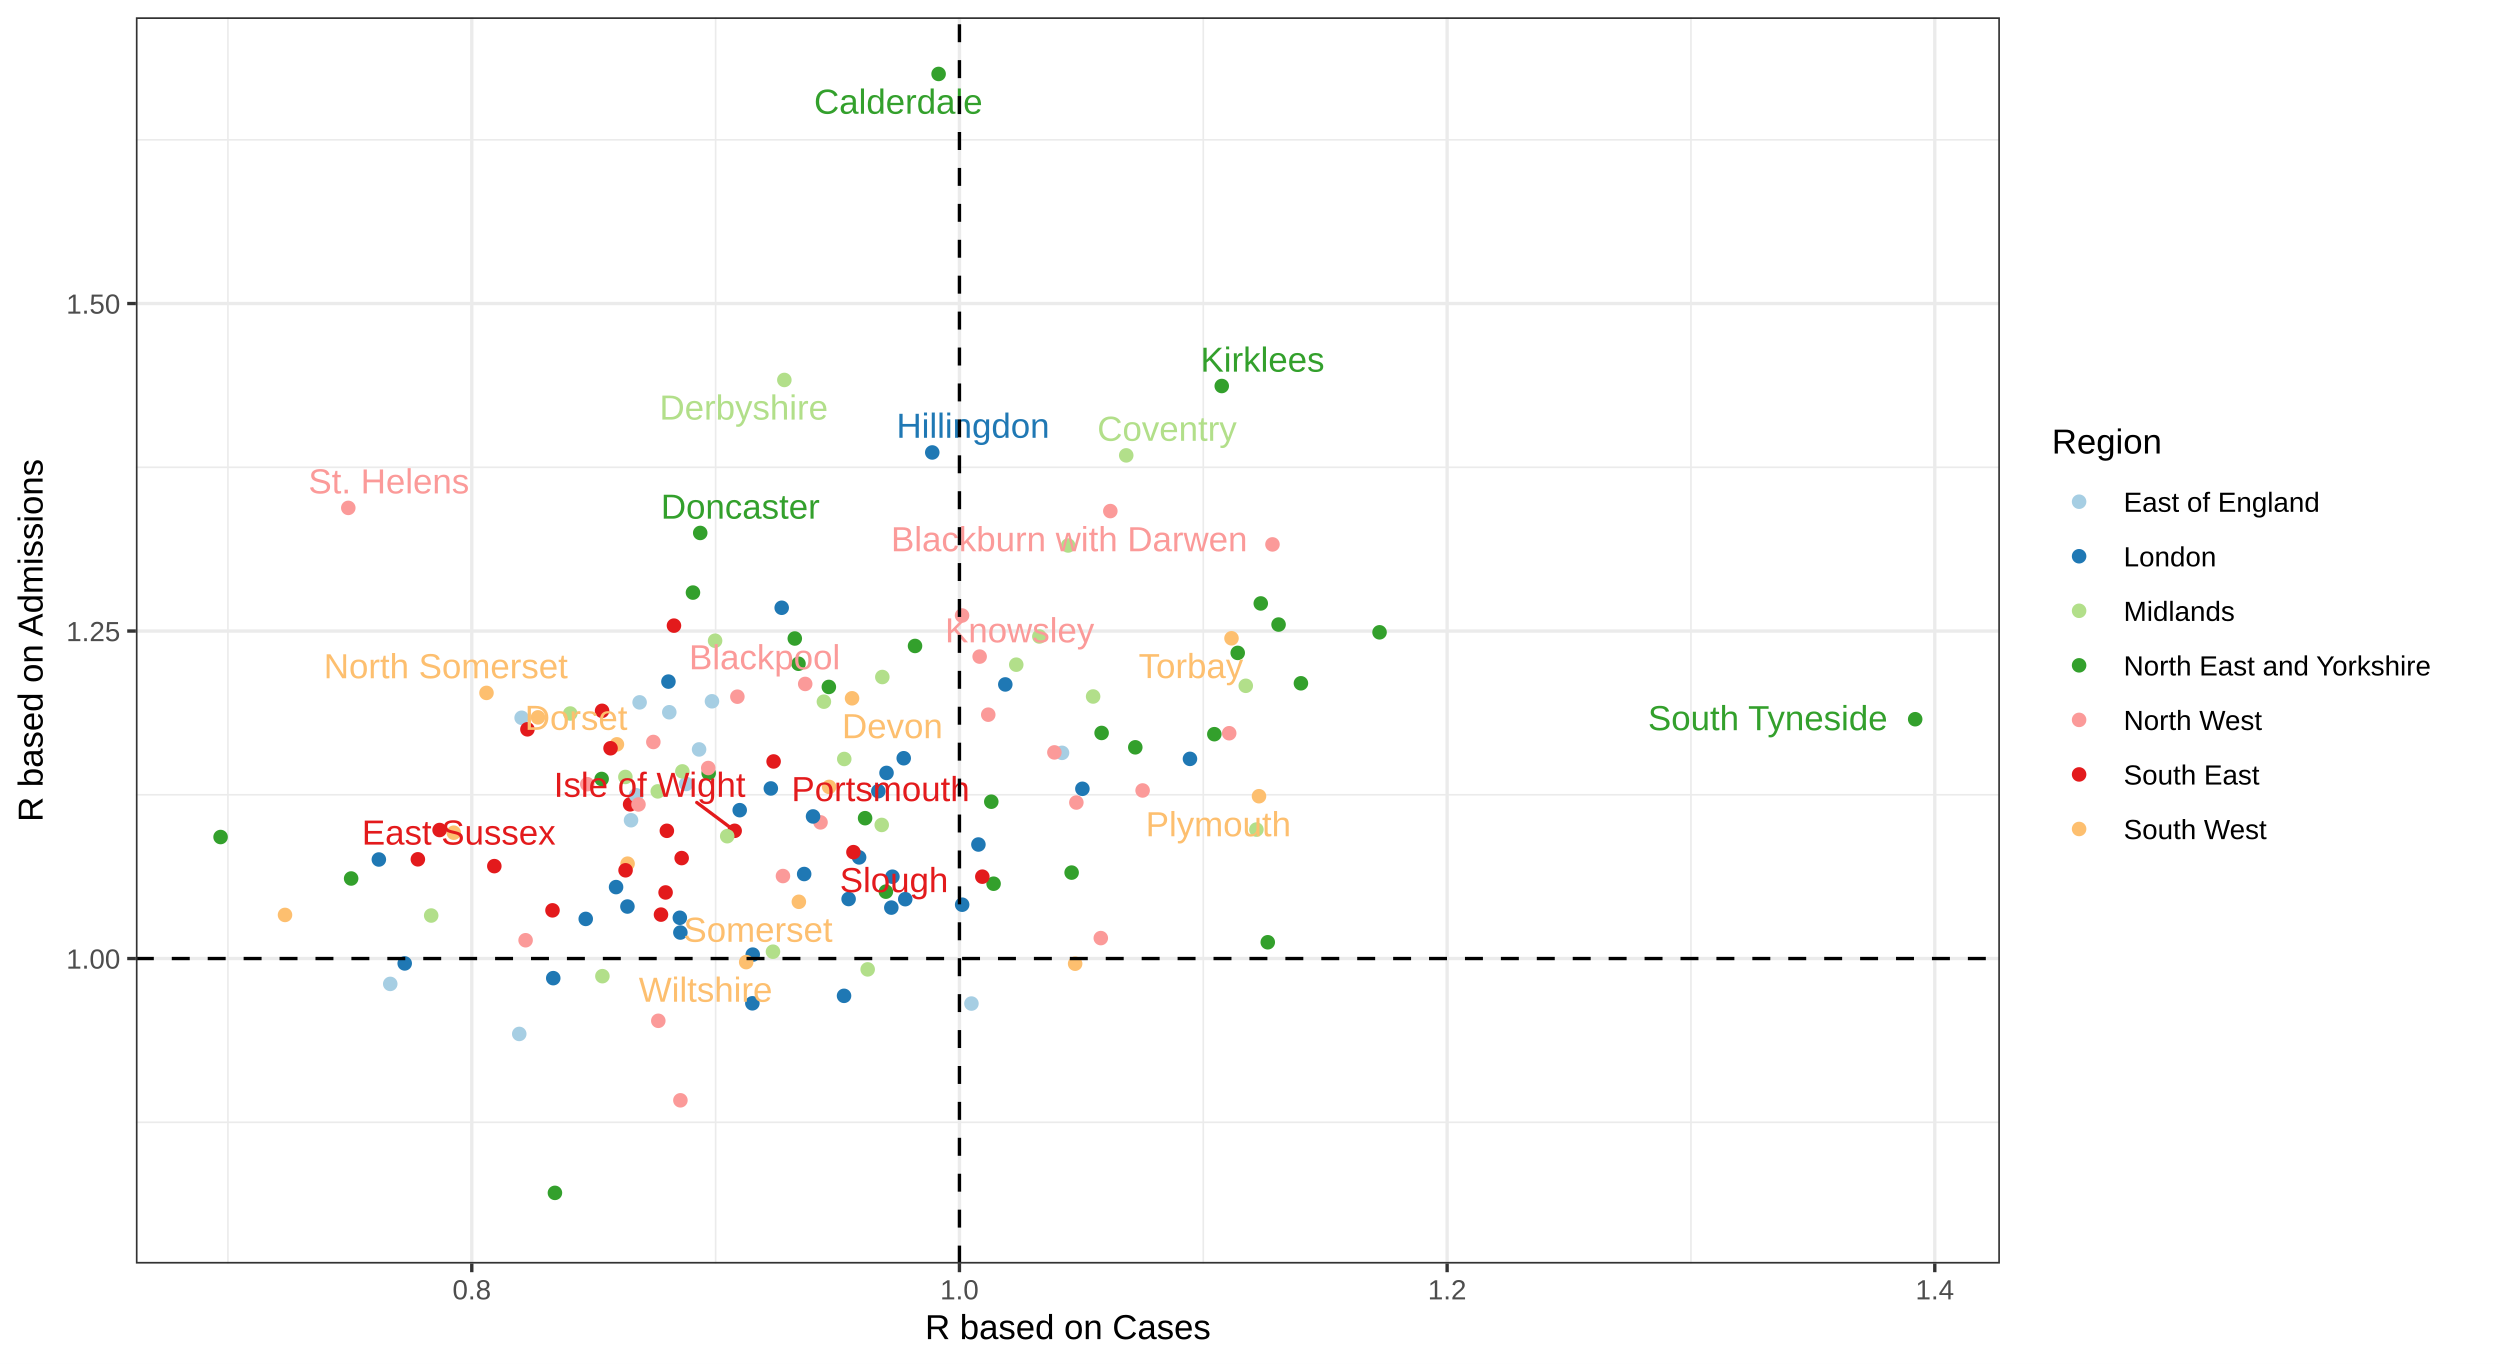
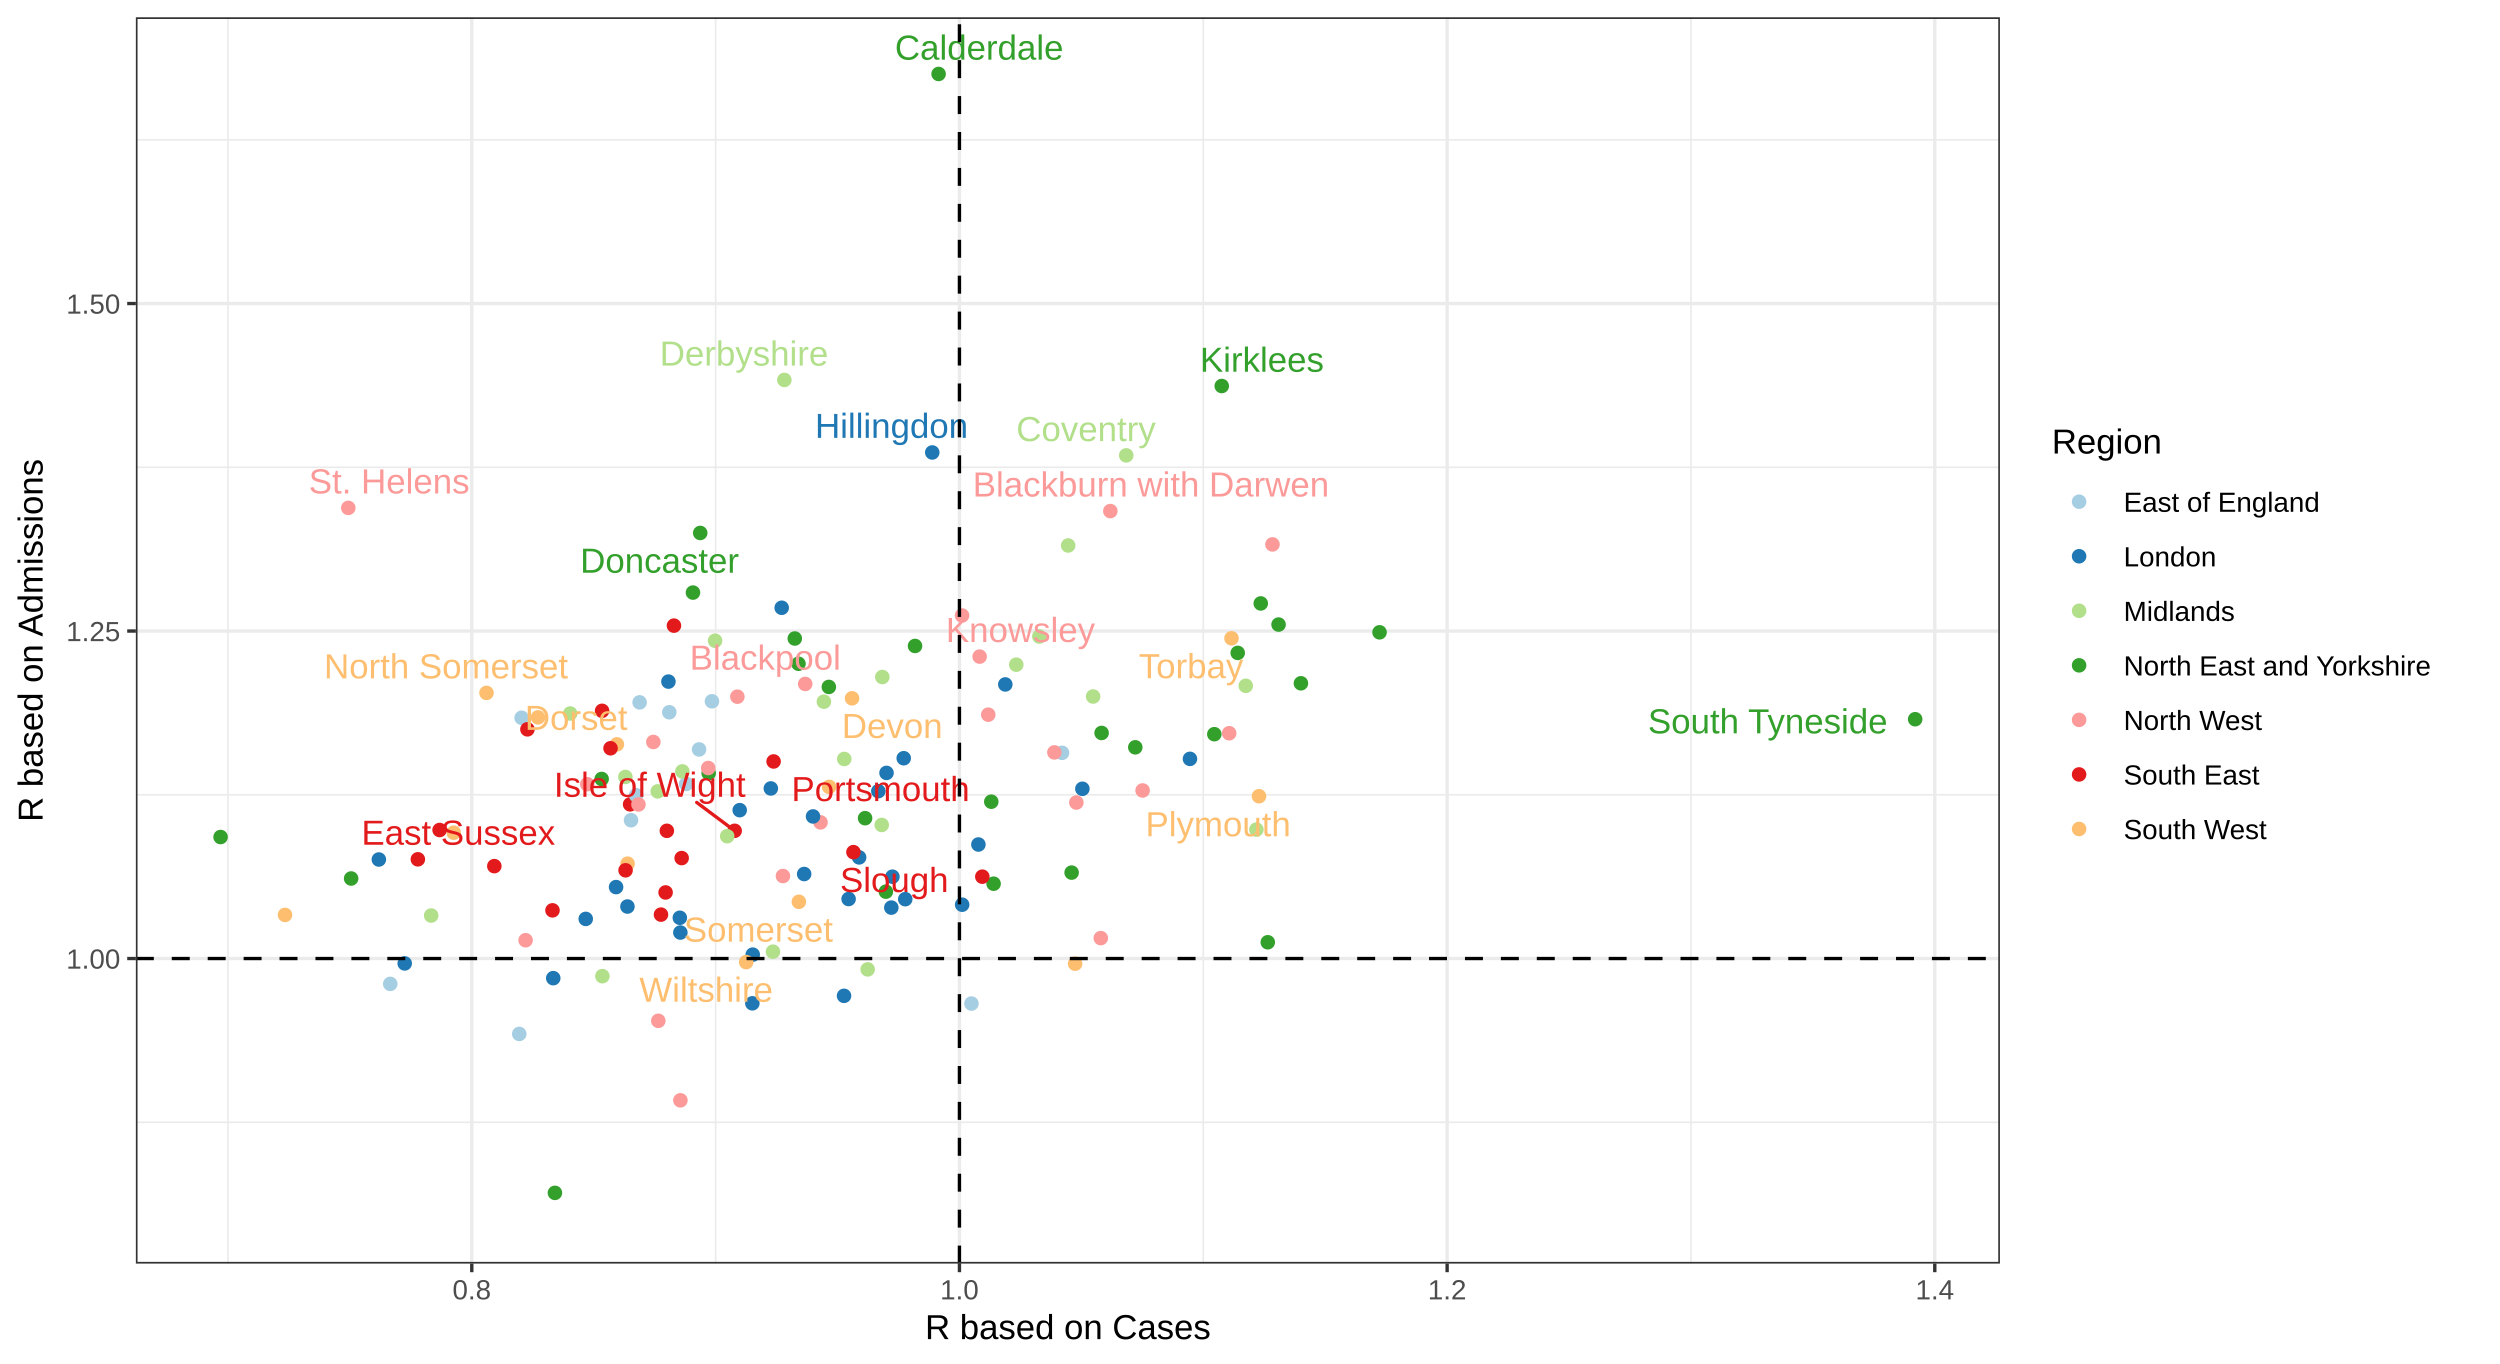
<svg xmlns="http://www.w3.org/2000/svg" class="svglite" width="792.00pt" height="432.00pt" viewBox="0 0 792.00 432.00">
  <defs>
    <style type="text/css">
    .svglite line, .svglite polyline, .svglite polygon, .svglite path, .svglite rect, .svglite circle {
      fill: none;
      stroke: #000000;
      stroke-linecap: round;
      stroke-linejoin: round;
      stroke-miterlimit: 10.00;
    }
    .svglite text {
      white-space: pre;
    }
  </style>
  </defs>
  <rect width="100%" height="100%" style="stroke: none; fill: #FFFFFF;" />
  <defs>
    <clipPath id="cpMC4wMHw3OTIuMDB8MC4wMHw0MzIuMDA=">
      <rect x="0.00" y="0.00" width="792.00" height="432.00" />
    </clipPath>
  </defs>
  <g clip-path="url(#cpMC4wMHw3OTIuMDB8MC4wMHw0MzIuMDA=)">
    <rect x="0.00" y="0.00" width="792.00" height="432.00" style="stroke-width: 1.07; stroke: #FFFFFF; fill: #FFFFFF;" />
  </g>
  <defs>
    <clipPath id="cpNDMuMDR8NjMzLjU4fDUuNDh8NDAwLjI5">
      <rect x="43.04" y="5.48" width="590.54" height="394.82" />
    </clipPath>
  </defs>
  <g clip-path="url(#cpNDMuMDR8NjMzLjU4fDUuNDh8NDAwLjI5)">
    <rect x="43.04" y="5.48" width="590.54" height="394.82" style="stroke-width: 1.07; stroke: none; fill: #FFFFFF;" />
    <polyline points="43.04,355.54 633.58,355.54 " style="stroke-width: 0.53; stroke: #EBEBEB; stroke-linecap: butt;" />
    <polyline points="43.04,251.79 633.58,251.79 " style="stroke-width: 0.53; stroke: #EBEBEB; stroke-linecap: butt;" />
    <polyline points="43.04,148.04 633.58,148.04 " style="stroke-width: 0.53; stroke: #EBEBEB; stroke-linecap: butt;" />
    <polyline points="43.04,44.29 633.58,44.29 " style="stroke-width: 0.53; stroke: #EBEBEB; stroke-linecap: butt;" />
    <polyline points="72.21,400.29 72.21,5.48 " style="stroke-width: 0.53; stroke: #EBEBEB; stroke-linecap: butt;" />
    <polyline points="226.71,400.29 226.71,5.48 " style="stroke-width: 0.53; stroke: #EBEBEB; stroke-linecap: butt;" />
    <polyline points="381.20,400.29 381.20,5.48 " style="stroke-width: 0.53; stroke: #EBEBEB; stroke-linecap: butt;" />
    <polyline points="535.69,400.29 535.69,5.48 " style="stroke-width: 0.53; stroke: #EBEBEB; stroke-linecap: butt;" />
    <polyline points="43.04,303.66 633.58,303.66 " style="stroke-width: 1.07; stroke: #EBEBEB; stroke-linecap: butt;" />
    <polyline points="43.04,199.91 633.58,199.91 " style="stroke-width: 1.07; stroke: #EBEBEB; stroke-linecap: butt;" />
    <polyline points="43.04,96.16 633.58,96.16 " style="stroke-width: 1.07; stroke: #EBEBEB; stroke-linecap: butt;" />
    <polyline points="149.46,400.29 149.46,5.48 " style="stroke-width: 1.07; stroke: #EBEBEB; stroke-linecap: butt;" />
    <polyline points="303.95,400.29 303.95,5.48 " style="stroke-width: 1.07; stroke: #EBEBEB; stroke-linecap: butt;" />
    <polyline points="458.45,400.29 458.45,5.48 " style="stroke-width: 1.07; stroke: #EBEBEB; stroke-linecap: butt;" />
    <polyline points="612.94,400.29 612.94,5.48 " style="stroke-width: 1.07; stroke: #EBEBEB; stroke-linecap: butt;" />
    <circle cx="278.26" cy="250.64" r="1.95" style="stroke-width: 0.71; stroke: #1F78B4; fill: #1F78B4;" />
    <circle cx="238.47" cy="302.43" r="1.95" style="stroke-width: 0.71; stroke: #1F78B4; fill: #1F78B4;" />
    <circle cx="314.04" cy="253.98" r="1.95" style="stroke-width: 0.71; stroke: #33A02C; fill: #33A02C;" />
    <circle cx="340.60" cy="305.30" r="1.95" style="stroke-width: 0.71; stroke: #FDBF6F; fill: #FDBF6F;" />
    <circle cx="165.25" cy="227.39" r="1.95" style="stroke-width: 0.71; stroke: #A6CEE3; fill: #A6CEE3;" />
    <circle cx="195.17" cy="281.03" r="1.95" style="stroke-width: 0.71; stroke: #1F78B4; fill: #1F78B4;" />
    <circle cx="398.03" cy="262.81" r="1.95" style="stroke-width: 0.71; stroke: #B2DF8A; fill: #B2DF8A;" />
    <circle cx="351.75" cy="161.91" r="1.95" style="stroke-width: 0.71; stroke: #FB9A99; fill: #FB9A99;" />
    <circle cx="255.09" cy="216.67" r="1.95" style="stroke-width: 0.71; stroke: #FB9A99; fill: #FB9A99;" />
    <circle cx="304.78" cy="194.99" r="1.95" style="stroke-width: 0.71; stroke: #FB9A99; fill: #FB9A99;" />
    <circle cx="198.82" cy="273.61" r="1.95" style="stroke-width: 0.71; stroke: #FDBF6F; fill: #FDBF6F;" />
    <circle cx="175.03" cy="288.40" r="1.95" style="stroke-width: 0.71; stroke: #E31A1C; fill: #E31A1C;" />
    <circle cx="224.51" cy="244.94" r="1.95" style="stroke-width: 0.71; stroke: #33A02C; fill: #33A02C;" />
    <circle cx="282.37" cy="287.53" r="1.95" style="stroke-width: 0.71; stroke: #1F78B4; fill: #1F78B4;" />
    <circle cx="199.62" cy="254.81" r="1.95" style="stroke-width: 0.71; stroke: #E31A1C; fill: #E31A1C;" />
    <circle cx="170.44" cy="227.26" r="1.95" style="stroke-width: 0.71; stroke: #FDBF6F; fill: #FDBF6F;" />
    <circle cx="304.81" cy="286.61" r="1.95" style="stroke-width: 0.71; stroke: #1F78B4; fill: #1F78B4;" />
    <circle cx="209.40" cy="289.75" r="1.95" style="stroke-width: 0.71; stroke: #E31A1C; fill: #E31A1C;" />
    <circle cx="361.98" cy="250.42" r="1.95" style="stroke-width: 0.71; stroke: #FB9A99; fill: #FB9A99;" />
    <circle cx="297.35" cy="23.43" r="1.95" style="stroke-width: 0.71; stroke: #33A02C; fill: #33A02C;" />
    <circle cx="199.91" cy="259.85" r="1.95" style="stroke-width: 0.71; stroke: #A6CEE3; fill: #A6CEE3;" />
    <circle cx="244.20" cy="249.78" r="1.95" style="stroke-width: 0.71; stroke: #1F78B4; fill: #1F78B4;" />
    <circle cx="202.63" cy="222.51" r="1.95" style="stroke-width: 0.71; stroke: #A6CEE3; fill: #A6CEE3;" />
    <circle cx="215.55" cy="348.58" r="1.95" style="stroke-width: 0.71; stroke: #FB9A99; fill: #FB9A99;" />
    <circle cx="259.94" cy="260.53" r="1.95" style="stroke-width: 0.71; stroke: #FB9A99; fill: #FB9A99;" />
    <circle cx="219.53" cy="187.73" r="1.95" style="stroke-width: 0.71; stroke: #33A02C; fill: #33A02C;" />
    <circle cx="356.79" cy="144.26" r="1.95" style="stroke-width: 0.71; stroke: #B2DF8A; fill: #B2DF8A;" />
    <circle cx="272.17" cy="271.62" r="1.95" style="stroke-width: 0.71; stroke: #1F78B4; fill: #1F78B4;" />
    <circle cx="175.80" cy="377.90" r="1.95" style="stroke-width: 0.71; stroke: #33A02C; fill: #33A02C;" />
    <circle cx="437.04" cy="200.32" r="1.95" style="stroke-width: 0.71; stroke: #33A02C; fill: #33A02C;" />
    <circle cx="346.30" cy="220.65" r="1.95" style="stroke-width: 0.71; stroke: #B2DF8A; fill: #B2DF8A;" />
    <circle cx="248.48" cy="120.37" r="1.95" style="stroke-width: 0.71; stroke: #B2DF8A; fill: #B2DF8A;" />
    <circle cx="269.93" cy="221.22" r="1.95" style="stroke-width: 0.71; stroke: #FDBF6F; fill: #FDBF6F;" />
    <circle cx="221.83" cy="168.84" r="1.95" style="stroke-width: 0.71; stroke: #33A02C; fill: #33A02C;" />
    <circle cx="195.44" cy="235.81" r="1.95" style="stroke-width: 0.71; stroke: #FDBF6F; fill: #FDBF6F;" />
    <circle cx="394.66" cy="217.26" r="1.95" style="stroke-width: 0.71; stroke: #B2DF8A; fill: #B2DF8A;" />
    <circle cx="257.57" cy="258.65" r="1.95" style="stroke-width: 0.71; stroke: #1F78B4; fill: #1F78B4;" />
    <circle cx="339.49" cy="276.44" r="1.95" style="stroke-width: 0.71; stroke: #33A02C; fill: #33A02C;" />
    <circle cx="132.38" cy="272.23" r="1.95" style="stroke-width: 0.71; stroke: #E31A1C; fill: #E31A1C;" />
    <circle cx="267.39" cy="315.48" r="1.95" style="stroke-width: 0.71; stroke: #1F78B4; fill: #1F78B4;" />
    <circle cx="201.53" cy="251.93" r="1.95" style="stroke-width: 0.71; stroke: #A6CEE3; fill: #A6CEE3;" />
    <circle cx="405.05" cy="197.86" r="1.95" style="stroke-width: 0.71; stroke: #33A02C; fill: #33A02C;" />
    <circle cx="90.29" cy="289.85" r="1.95" style="stroke-width: 0.71; stroke: #FDBF6F; fill: #FDBF6F;" />
    <circle cx="309.96" cy="267.54" r="1.95" style="stroke-width: 0.71; stroke: #1F78B4; fill: #1F78B4;" />
    <circle cx="233.60" cy="220.71" r="1.95" style="stroke-width: 0.71; stroke: #FB9A99; fill: #FB9A99;" />
    <circle cx="198.77" cy="287.19" r="1.95" style="stroke-width: 0.71; stroke: #1F78B4; fill: #1F78B4;" />
    <circle cx="190.74" cy="225.19" r="1.95" style="stroke-width: 0.71; stroke: #E31A1C; fill: #E31A1C;" />
    <circle cx="185.56" cy="291.11" r="1.95" style="stroke-width: 0.71; stroke: #1F78B4; fill: #1F78B4;" />
    <circle cx="286.30" cy="240.21" r="1.95" style="stroke-width: 0.71; stroke: #1F78B4; fill: #1F78B4;" />
    <circle cx="314.77" cy="279.96" r="1.95" style="stroke-width: 0.71; stroke: #33A02C; fill: #33A02C;" />
    <circle cx="280.85" cy="244.86" r="1.95" style="stroke-width: 0.71; stroke: #1F78B4; fill: #1F78B4;" />
    <circle cx="267.46" cy="240.45" r="1.95" style="stroke-width: 0.71; stroke: #B2DF8A; fill: #B2DF8A;" />
    <circle cx="212.03" cy="225.64" r="1.95" style="stroke-width: 0.71; stroke: #A6CEE3; fill: #A6CEE3;" />
    <circle cx="295.34" cy="143.34" r="1.95" style="stroke-width: 0.71; stroke: #1F78B4; fill: #1F78B4;" />
    <circle cx="286.78" cy="284.86" r="1.95" style="stroke-width: 0.71; stroke: #1F78B4; fill: #1F78B4;" />
    <circle cx="232.74" cy="263.20" r="1.95" style="stroke-width: 0.71; stroke: #E31A1C; fill: #E31A1C;" />
    <circle cx="211.76" cy="215.93" r="1.95" style="stroke-width: 0.71; stroke: #1F78B4; fill: #1F78B4;" />
    <circle cx="215.37" cy="290.75" r="1.95" style="stroke-width: 0.71; stroke: #1F78B4; fill: #1F78B4;" />
    <circle cx="193.42" cy="237.05" r="1.95" style="stroke-width: 0.71; stroke: #E31A1C; fill: #E31A1C;" />
    <circle cx="401.63" cy="298.51" r="1.95" style="stroke-width: 0.71; stroke: #33A02C; fill: #33A02C;" />
    <circle cx="247.64" cy="192.54" r="1.95" style="stroke-width: 0.71; stroke: #1F78B4; fill: #1F78B4;" />
    <circle cx="387.05" cy="122.29" r="1.95" style="stroke-width: 0.71; stroke: #33A02C; fill: #33A02C;" />
    <circle cx="310.35" cy="208.01" r="1.95" style="stroke-width: 0.71; stroke: #FB9A99; fill: #FB9A99;" />
    <circle cx="342.90" cy="249.89" r="1.95" style="stroke-width: 0.71; stroke: #1F78B4; fill: #1F78B4;" />
    <circle cx="202.27" cy="254.85" r="1.95" style="stroke-width: 0.71; stroke: #FB9A99; fill: #FB9A99;" />
    <circle cx="359.66" cy="236.75" r="1.95" style="stroke-width: 0.71; stroke: #33A02C; fill: #33A02C;" />
    <circle cx="244.88" cy="301.50" r="1.95" style="stroke-width: 0.71; stroke: #B2DF8A; fill: #B2DF8A;" />
    <circle cx="190.84" cy="309.25" r="1.95" style="stroke-width: 0.71; stroke: #B2DF8A; fill: #B2DF8A;" />
    <circle cx="282.72" cy="277.74" r="1.95" style="stroke-width: 0.71; stroke: #1F78B4; fill: #1F78B4;" />
    <circle cx="279.52" cy="214.48" r="1.95" style="stroke-width: 0.71; stroke: #B2DF8A; fill: #B2DF8A;" />
    <circle cx="208.55" cy="323.39" r="1.95" style="stroke-width: 0.71; stroke: #FB9A99; fill: #FB9A99;" />
    <circle cx="221.47" cy="237.42" r="1.95" style="stroke-width: 0.71; stroke: #A6CEE3; fill: #A6CEE3;" />
    <circle cx="206.98" cy="235.06" r="1.95" style="stroke-width: 0.71; stroke: #FB9A99; fill: #FB9A99;" />
    <circle cx="213.51" cy="198.20" r="1.95" style="stroke-width: 0.71; stroke: #E31A1C; fill: #E31A1C;" />
    <circle cx="215.54" cy="295.43" r="1.95" style="stroke-width: 0.71; stroke: #1F78B4; fill: #1F78B4;" />
    <circle cx="69.88" cy="265.17" r="1.95" style="stroke-width: 0.71; stroke: #33A02C; fill: #33A02C;" />
    <circle cx="336.45" cy="238.50" r="1.95" style="stroke-width: 0.71; stroke: #A6CEE3; fill: #A6CEE3;" />
    <circle cx="190.60" cy="246.78" r="1.95" style="stroke-width: 0.71; stroke: #33A02C; fill: #33A02C;" />
    <circle cx="238.35" cy="317.85" r="1.95" style="stroke-width: 0.71; stroke: #1F78B4; fill: #1F78B4;" />
    <circle cx="164.50" cy="327.55" r="1.95" style="stroke-width: 0.71; stroke: #A6CEE3; fill: #A6CEE3;" />
    <circle cx="348.99" cy="232.20" r="1.95" style="stroke-width: 0.71; stroke: #33A02C; fill: #33A02C;" />
    <circle cx="412.13" cy="216.47" r="1.95" style="stroke-width: 0.71; stroke: #33A02C; fill: #33A02C;" />
    <circle cx="154.12" cy="219.51" r="1.95" style="stroke-width: 0.71; stroke: #FDBF6F; fill: #FDBF6F;" />
    <circle cx="262.58" cy="217.62" r="1.95" style="stroke-width: 0.71; stroke: #33A02C; fill: #33A02C;" />
    <circle cx="289.88" cy="204.64" r="1.95" style="stroke-width: 0.71; stroke: #33A02C; fill: #33A02C;" />
    <circle cx="198.12" cy="246.14" r="1.95" style="stroke-width: 0.71; stroke: #B2DF8A; fill: #B2DF8A;" />
    <circle cx="252.96" cy="210.28" r="1.95" style="stroke-width: 0.71; stroke: #33A02C; fill: #33A02C;" />
    <circle cx="180.65" cy="226.04" r="1.95" style="stroke-width: 0.71; stroke: #B2DF8A; fill: #B2DF8A;" />
    <circle cx="208.38" cy="250.71" r="1.95" style="stroke-width: 0.71; stroke: #B2DF8A; fill: #B2DF8A;" />
    <circle cx="389.41" cy="232.29" r="1.95" style="stroke-width: 0.71; stroke: #FB9A99; fill: #FB9A99;" />
    <circle cx="167.09" cy="231.05" r="1.95" style="stroke-width: 0.71; stroke: #E31A1C; fill: #E31A1C;" />
    <circle cx="217.38" cy="248.36" r="1.95" style="stroke-width: 0.71; stroke: #A6CEE3; fill: #A6CEE3;" />
    <circle cx="398.85" cy="252.24" r="1.95" style="stroke-width: 0.71; stroke: #FDBF6F; fill: #FDBF6F;" />
    <circle cx="245.08" cy="241.23" r="1.95" style="stroke-width: 0.71; stroke: #E31A1C; fill: #E31A1C;" />
    <circle cx="198.18" cy="275.71" r="1.95" style="stroke-width: 0.71; stroke: #E31A1C; fill: #E31A1C;" />
    <circle cx="234.34" cy="256.66" r="1.95" style="stroke-width: 0.71; stroke: #1F78B4; fill: #1F78B4;" />
    <circle cx="274.06" cy="259.20" r="1.95" style="stroke-width: 0.71; stroke: #33A02C; fill: #33A02C;" />
    <circle cx="318.48" cy="216.83" r="1.95" style="stroke-width: 0.71; stroke: #1F78B4; fill: #1F78B4;" />
    <circle cx="334.03" cy="238.36" r="1.95" style="stroke-width: 0.71; stroke: #FB9A99; fill: #FB9A99;" />
    <circle cx="399.41" cy="191.17" r="1.95" style="stroke-width: 0.71; stroke: #33A02C; fill: #33A02C;" />
    <circle cx="313.08" cy="226.41" r="1.95" style="stroke-width: 0.71; stroke: #FB9A99; fill: #FB9A99;" />
    <circle cx="261.01" cy="222.29" r="1.95" style="stroke-width: 0.71; stroke: #B2DF8A; fill: #B2DF8A;" />
    <circle cx="166.51" cy="297.87" r="1.95" style="stroke-width: 0.71; stroke: #FB9A99; fill: #FB9A99;" />
    <circle cx="111.24" cy="278.31" r="1.95" style="stroke-width: 0.71; stroke: #33A02C; fill: #33A02C;" />
    <circle cx="136.60" cy="290.04" r="1.95" style="stroke-width: 0.71; stroke: #B2DF8A; fill: #B2DF8A;" />
    <circle cx="270.37" cy="269.96" r="1.95" style="stroke-width: 0.71; stroke: #E31A1C; fill: #E31A1C;" />
    <circle cx="279.33" cy="261.34" r="1.95" style="stroke-width: 0.71; stroke: #B2DF8A; fill: #B2DF8A;" />
    <circle cx="253.08" cy="285.69" r="1.95" style="stroke-width: 0.71; stroke: #FDBF6F; fill: #FDBF6F;" />
    <circle cx="143.75" cy="263.80" r="1.95" style="stroke-width: 0.71; stroke: #FDBF6F; fill: #FDBF6F;" />
    <circle cx="606.73" cy="227.85" r="1.95" style="stroke-width: 0.71; stroke: #33A02C; fill: #33A02C;" />
    <circle cx="211.26" cy="263.20" r="1.95" style="stroke-width: 0.71; stroke: #E31A1C; fill: #E31A1C;" />
    <circle cx="123.63" cy="311.70" r="1.95" style="stroke-width: 0.71; stroke: #A6CEE3; fill: #A6CEE3;" />
    <circle cx="376.98" cy="240.41" r="1.95" style="stroke-width: 0.71; stroke: #1F78B4; fill: #1F78B4;" />
    <circle cx="110.34" cy="160.90" r="1.95" style="stroke-width: 0.71; stroke: #FB9A99; fill: #FB9A99;" />
    <circle cx="321.95" cy="210.57" r="1.95" style="stroke-width: 0.71; stroke: #B2DF8A; fill: #B2DF8A;" />
    <circle cx="186.04" cy="248.43" r="1.95" style="stroke-width: 0.71; stroke: #FB9A99; fill: #FB9A99;" />
    <circle cx="280.65" cy="282.48" r="1.95" style="stroke-width: 0.71; stroke: #33A02C; fill: #33A02C;" />
    <circle cx="329.27" cy="201.64" r="1.95" style="stroke-width: 0.71; stroke: #B2DF8A; fill: #B2DF8A;" />
    <circle cx="225.55" cy="222.17" r="1.95" style="stroke-width: 0.71; stroke: #A6CEE3; fill: #A6CEE3;" />
    <circle cx="392.11" cy="206.84" r="1.95" style="stroke-width: 0.71; stroke: #33A02C; fill: #33A02C;" />
    <circle cx="215.95" cy="271.84" r="1.95" style="stroke-width: 0.71; stroke: #E31A1C; fill: #E31A1C;" />
    <circle cx="120.02" cy="272.29" r="1.95" style="stroke-width: 0.71; stroke: #1F78B4; fill: #1F78B4;" />
    <circle cx="262.67" cy="249.29" r="1.95" style="stroke-width: 0.71; stroke: #FDBF6F; fill: #FDBF6F;" />
    <circle cx="340.99" cy="254.24" r="1.95" style="stroke-width: 0.71; stroke: #FB9A99; fill: #FB9A99;" />
    <circle cx="230.38" cy="264.91" r="1.95" style="stroke-width: 0.71; stroke: #B2DF8A; fill: #B2DF8A;" />
    <circle cx="307.75" cy="317.93" r="1.95" style="stroke-width: 0.71; stroke: #A6CEE3; fill: #A6CEE3;" />
    <circle cx="390.14" cy="202.21" r="1.95" style="stroke-width: 0.71; stroke: #FDBF6F; fill: #FDBF6F;" />
    <circle cx="128.21" cy="305.21" r="1.95" style="stroke-width: 0.71; stroke: #1F78B4; fill: #1F78B4;" />
    <circle cx="224.37" cy="243.31" r="1.95" style="stroke-width: 0.71; stroke: #FB9A99; fill: #FB9A99;" />
    <circle cx="384.70" cy="232.59" r="1.95" style="stroke-width: 0.71; stroke: #33A02C; fill: #33A02C;" />
    <circle cx="274.88" cy="307.10" r="1.95" style="stroke-width: 0.71; stroke: #B2DF8A; fill: #B2DF8A;" />
    <circle cx="175.27" cy="309.88" r="1.95" style="stroke-width: 0.71; stroke: #1F78B4; fill: #1F78B4;" />
    <circle cx="268.84" cy="284.81" r="1.95" style="stroke-width: 0.71; stroke: #1F78B4; fill: #1F78B4;" />
    <circle cx="248.04" cy="277.53" r="1.95" style="stroke-width: 0.71; stroke: #FB9A99; fill: #FB9A99;" />
    <circle cx="226.54" cy="202.98" r="1.95" style="stroke-width: 0.71; stroke: #B2DF8A; fill: #B2DF8A;" />
    <circle cx="156.60" cy="274.39" r="1.95" style="stroke-width: 0.71; stroke: #E31A1C; fill: #E31A1C;" />
    <circle cx="139.26" cy="262.95" r="1.95" style="stroke-width: 0.71; stroke: #E31A1C; fill: #E31A1C;" />
    <circle cx="254.76" cy="276.89" r="1.95" style="stroke-width: 0.71; stroke: #1F78B4; fill: #1F78B4;" />
    <circle cx="403.12" cy="172.47" r="1.95" style="stroke-width: 0.71; stroke: #FB9A99; fill: #FB9A99;" />
    <circle cx="236.39" cy="304.80" r="1.95" style="stroke-width: 0.71; stroke: #FDBF6F; fill: #FDBF6F;" />
    <circle cx="311.20" cy="277.73" r="1.95" style="stroke-width: 0.71; stroke: #E31A1C; fill: #E31A1C;" />
    <circle cx="348.73" cy="297.19" r="1.95" style="stroke-width: 0.71; stroke: #FB9A99; fill: #FB9A99;" />
    <circle cx="210.86" cy="282.73" r="1.95" style="stroke-width: 0.71; stroke: #E31A1C; fill: #E31A1C;" />
    <circle cx="338.39" cy="172.81" r="1.95" style="stroke-width: 0.71; stroke: #B2DF8A; fill: #B2DF8A;" />
    <circle cx="216.17" cy="244.38" r="1.95" style="stroke-width: 0.71; stroke: #B2DF8A; fill: #B2DF8A;" />
    <circle cx="251.79" cy="202.28" r="1.95" style="stroke-width: 0.71; stroke: #33A02C; fill: #33A02C;" />
-     <line x1="220.74" y1="254.24" x2="231.80" y2="262.50" style="stroke-width: 1.07; stroke: #E31A1C;" />
-     <text x="338.73" y="174.63" text-anchor="middle" style="font-size: 11.04px;fill: #FB9A99; font-family: &quot;Liberation Sans&quot;;" textLength="128.18px" lengthAdjust="spacingAndGlyphs">Blackburn with Darwen</text>
-     <text x="242.23" y="212.03" text-anchor="middle" style="font-size: 11.04px;fill: #FB9A99; font-family: &quot;Liberation Sans&quot;;" textLength="53.40px" lengthAdjust="spacingAndGlyphs">Blackpool</text>
-     <text x="284.58" y="36.03" text-anchor="middle" style="font-size: 11.04px;fill: #33A02C; font-family: &quot;Liberation Sans&quot;;" textLength="59.28px" lengthAdjust="spacingAndGlyphs">Calderdale</text>
-     <text x="369.71" y="139.65" text-anchor="middle" style="font-size: 11.04px;fill: #B2DF8A; font-family: &quot;Liberation Sans&quot;;" textLength="50.16px" lengthAdjust="spacingAndGlyphs">Coventry</text>
-     <text x="235.62" y="132.93" text-anchor="middle" style="font-size: 11.04px;fill: #B2DF8A; font-family: &quot;Liberation Sans&quot;;" textLength="60.24px" lengthAdjust="spacingAndGlyphs">Derbyshire</text>
-     <text x="282.71" y="233.85" text-anchor="middle" style="font-size: 11.04px;fill: #FDBF6F; font-family: &quot;Liberation Sans&quot;;" textLength="35.55px" lengthAdjust="spacingAndGlyphs">Devon</text>
-     <text x="234.53" y="164.32" text-anchor="middle" style="font-size: 11.04px;fill: #33A02C; font-family: &quot;Liberation Sans&quot;;" textLength="56.46px" lengthAdjust="spacingAndGlyphs">Doncaster</text>
-     <text x="182.52" y="231.22" text-anchor="middle" style="font-size: 11.04px;fill: #FDBF6F; font-family: &quot;Liberation Sans&quot;;" textLength="36.64px" lengthAdjust="spacingAndGlyphs">Dorset</text>
-     <text x="145.33" y="267.57" text-anchor="middle" style="font-size: 11.04px;fill: #E31A1C; font-family: &quot;Liberation Sans&quot;;" textLength="65.92px" lengthAdjust="spacingAndGlyphs">East Sussex</text>
-     <text x="308.25" y="138.69" text-anchor="middle" style="font-size: 11.04px;fill: #1F78B4; font-family: &quot;Liberation Sans&quot;;" textLength="55.29px" lengthAdjust="spacingAndGlyphs">Hillingdon</text>
-     <text x="205.81" y="252.44" text-anchor="middle" style="font-size: 11.04px;fill: #E31A1C; font-family: &quot;Liberation Sans&quot;;" textLength="68.54px" lengthAdjust="spacingAndGlyphs">Isle of Wight</text>
-     <text x="399.96" y="117.75" text-anchor="middle" style="font-size: 11.04px;fill: #33A02C; font-family: &quot;Liberation Sans&quot;;" textLength="43.62px" lengthAdjust="spacingAndGlyphs">Kirklees</text>
-     <text x="323.03" y="203.49" text-anchor="middle" style="font-size: 11.04px;fill: #FB9A99; font-family: &quot;Liberation Sans&quot;;" textLength="52.13px" lengthAdjust="spacingAndGlyphs">Knowsley</text>
-     <text x="141.23" y="214.87" text-anchor="middle" style="font-size: 11.04px;fill: #FDBF6F; font-family: &quot;Liberation Sans&quot;;" textLength="87.03px" lengthAdjust="spacingAndGlyphs">North Somerset</text>
-     <text x="385.98" y="264.93" text-anchor="middle" style="font-size: 11.04px;fill: #FDBF6F; font-family: &quot;Liberation Sans&quot;;" textLength="52.05px" lengthAdjust="spacingAndGlyphs">Plymouth</text>
-     <text x="278.96" y="253.79" text-anchor="middle" style="font-size: 11.04px;fill: #E31A1C; font-family: &quot;Liberation Sans&quot;;" textLength="63.41px" lengthAdjust="spacingAndGlyphs">Portsmouth</text>
-     <text x="283.23" y="282.63" text-anchor="middle" style="font-size: 11.04px;fill: #E31A1C; font-family: &quot;Liberation Sans&quot;;" textLength="37.79px" lengthAdjust="spacingAndGlyphs">Slough</text>
-     <text x="240.14" y="298.36" text-anchor="middle" style="font-size: 11.04px;fill: #FDBF6F; font-family: &quot;Liberation Sans&quot;;" textLength="52.68px" lengthAdjust="spacingAndGlyphs">Somerset</text>
-     <text x="560.03" y="231.32" text-anchor="middle" style="font-size: 11.04px;fill: #33A02C; font-family: &quot;Liberation Sans&quot;;" textLength="83.49px" lengthAdjust="spacingAndGlyphs">South Tyneside</text>
-     <text x="123.18" y="156.31" text-anchor="middle" style="font-size: 11.04px;fill: #FB9A99; font-family: &quot;Liberation Sans&quot;;" textLength="56.02px" lengthAdjust="spacingAndGlyphs">St. Helens</text>
-     <text x="377.28" y="214.82" text-anchor="middle" style="font-size: 11.04px;fill: #FDBF6F; font-family: &quot;Liberation Sans&quot;;" textLength="36.44px" lengthAdjust="spacingAndGlyphs">Torbay</text>
-     <text x="223.53" y="317.36" text-anchor="middle" style="font-size: 11.04px;fill: #FDBF6F; font-family: &quot;Liberation Sans&quot;;" textLength="48.01px" lengthAdjust="spacingAndGlyphs">Wiltshire</text>
+     <line x1="220.72" y1="254.22" x2="231.80" y2="262.50" style="stroke-width: 1.07; stroke: #E31A1C;" />
+     <text x="364.62" y="157.30" text-anchor="middle" style="font-size: 11.04px;fill: #FB9A99; font-family: &quot;Liberation Sans&quot;;" textLength="128.18px" lengthAdjust="spacingAndGlyphs">Blackburn with Darwen</text>
+     <text x="242.43" y="212.16" text-anchor="middle" style="font-size: 11.04px;fill: #FB9A99; font-family: &quot;Liberation Sans&quot;;" textLength="53.40px" lengthAdjust="spacingAndGlyphs">Blackpool</text>
+     <text x="310.20" y="18.91" text-anchor="middle" style="font-size: 11.04px;fill: #33A02C; font-family: &quot;Liberation Sans&quot;;" textLength="59.28px" lengthAdjust="spacingAndGlyphs">Calderdale</text>
+     <text x="344.05" y="139.74" text-anchor="middle" style="font-size: 11.04px;fill: #B2DF8A; font-family: &quot;Liberation Sans&quot;;" textLength="50.16px" lengthAdjust="spacingAndGlyphs">Coventry</text>
+     <text x="235.70" y="115.82" text-anchor="middle" style="font-size: 11.04px;fill: #B2DF8A; font-family: &quot;Liberation Sans&quot;;" textLength="60.24px" lengthAdjust="spacingAndGlyphs">Derbyshire</text>
+     <text x="282.65" y="233.80" text-anchor="middle" style="font-size: 11.04px;fill: #FDBF6F; font-family: &quot;Liberation Sans&quot;;" textLength="35.55px" lengthAdjust="spacingAndGlyphs">Devon</text>
+     <text x="208.96" y="181.44" text-anchor="middle" style="font-size: 11.04px;fill: #33A02C; font-family: &quot;Liberation Sans&quot;;" textLength="56.46px" lengthAdjust="spacingAndGlyphs">Doncaster</text>
+     <text x="182.54" y="231.22" text-anchor="middle" style="font-size: 11.04px;fill: #FDBF6F; font-family: &quot;Liberation Sans&quot;;" textLength="36.64px" lengthAdjust="spacingAndGlyphs">Dorset</text>
+     <text x="145.19" y="267.62" text-anchor="middle" style="font-size: 11.04px;fill: #E31A1C; font-family: &quot;Liberation Sans&quot;;" textLength="65.92px" lengthAdjust="spacingAndGlyphs">East Sussex</text>
+     <text x="282.44" y="138.72" text-anchor="middle" style="font-size: 11.04px;fill: #1F78B4; font-family: &quot;Liberation Sans&quot;;" textLength="55.29px" lengthAdjust="spacingAndGlyphs">Hillingdon</text>
+     <text x="205.85" y="252.42" text-anchor="middle" style="font-size: 11.04px;fill: #E31A1C; font-family: &quot;Liberation Sans&quot;;" textLength="68.54px" lengthAdjust="spacingAndGlyphs">Isle of Wight</text>
+     <text x="399.78" y="117.77" text-anchor="middle" style="font-size: 11.04px;fill: #33A02C; font-family: &quot;Liberation Sans&quot;;" textLength="43.62px" lengthAdjust="spacingAndGlyphs">Kirklees</text>
+     <text x="323.29" y="203.38" text-anchor="middle" style="font-size: 11.04px;fill: #FB9A99; font-family: &quot;Liberation Sans&quot;;" textLength="52.13px" lengthAdjust="spacingAndGlyphs">Knowsley</text>
+     <text x="141.30" y="214.91" text-anchor="middle" style="font-size: 11.04px;fill: #FDBF6F; font-family: &quot;Liberation Sans&quot;;" textLength="87.03px" lengthAdjust="spacingAndGlyphs">North Somerset</text>
+     <text x="385.91" y="264.93" text-anchor="middle" style="font-size: 11.04px;fill: #FDBF6F; font-family: &quot;Liberation Sans&quot;;" textLength="52.05px" lengthAdjust="spacingAndGlyphs">Plymouth</text>
+     <text x="278.96" y="253.78" text-anchor="middle" style="font-size: 11.04px;fill: #E31A1C; font-family: &quot;Liberation Sans&quot;;" textLength="63.41px" lengthAdjust="spacingAndGlyphs">Portsmouth</text>
+     <text x="283.30" y="282.59" text-anchor="middle" style="font-size: 11.04px;fill: #E31A1C; font-family: &quot;Liberation Sans&quot;;" textLength="37.79px" lengthAdjust="spacingAndGlyphs">Slough</text>
+     <text x="240.26" y="298.32" text-anchor="middle" style="font-size: 11.04px;fill: #FDBF6F; font-family: &quot;Liberation Sans&quot;;" textLength="52.68px" lengthAdjust="spacingAndGlyphs">Somerset</text>
+     <text x="560.02" y="232.33" text-anchor="middle" style="font-size: 11.04px;fill: #33A02C; font-family: &quot;Liberation Sans&quot;;" textLength="83.49px" lengthAdjust="spacingAndGlyphs">South Tyneside</text>
+     <text x="123.29" y="156.32" text-anchor="middle" style="font-size: 11.04px;fill: #FB9A99; font-family: &quot;Liberation Sans&quot;;" textLength="56.02px" lengthAdjust="spacingAndGlyphs">St. Helens</text>
+     <text x="377.32" y="214.84" text-anchor="middle" style="font-size: 11.04px;fill: #FDBF6F; font-family: &quot;Liberation Sans&quot;;" textLength="36.44px" lengthAdjust="spacingAndGlyphs">Torbay</text>
+     <text x="223.70" y="317.36" text-anchor="middle" style="font-size: 11.04px;fill: #FDBF6F; font-family: &quot;Liberation Sans&quot;;" textLength="48.01px" lengthAdjust="spacingAndGlyphs">Wiltshire</text>
    <line x1="303.95" y1="400.29" x2="303.95" y2="5.48" style="stroke-width: 1.07; stroke-dasharray: 5.69,5.69; stroke-linecap: butt;" />
    <line x1="43.04" y1="303.66" x2="633.58" y2="303.66" style="stroke-width: 1.07; stroke-dasharray: 5.69,5.69; stroke-linecap: butt;" />
    <rect x="43.04" y="5.48" width="590.54" height="394.82" style="stroke-width: 1.07; stroke: #333333;" />
  </g>
  <g clip-path="url(#cpMC4wMHw3OTIuMDB8MC4wMHw0MzIuMDA=)">
    <text x="38.11" y="306.87" text-anchor="end" style="font-size: 8.80px;fill: #4D4D4D; font-family: &quot;Liberation Sans&quot;;" textLength="19.58px" lengthAdjust="spacingAndGlyphs">1.00</text>
    <text x="38.11" y="203.12" text-anchor="end" style="font-size: 8.80px;fill: #4D4D4D; font-family: &quot;Liberation Sans&quot;;" textLength="19.58px" lengthAdjust="spacingAndGlyphs">1.25</text>
    <text x="38.11" y="99.37" text-anchor="end" style="font-size: 8.80px;fill: #4D4D4D; font-family: &quot;Liberation Sans&quot;;" textLength="19.58px" lengthAdjust="spacingAndGlyphs">1.50</text>
    <polyline points="40.30,303.66 43.04,303.66 " style="stroke-width: 1.07; stroke: #333333; stroke-linecap: butt;" />
    <polyline points="40.30,199.91 43.04,199.91 " style="stroke-width: 1.07; stroke: #333333; stroke-linecap: butt;" />
    <polyline points="40.30,96.16 43.04,96.16 " style="stroke-width: 1.07; stroke: #333333; stroke-linecap: butt;" />
    <polyline points="149.46,403.03 149.46,400.29 " style="stroke-width: 1.07; stroke: #333333; stroke-linecap: butt;" />
    <polyline points="303.95,403.03 303.95,400.29 " style="stroke-width: 1.07; stroke: #333333; stroke-linecap: butt;" />
    <polyline points="458.45,403.03 458.45,400.29 " style="stroke-width: 1.07; stroke: #333333; stroke-linecap: butt;" />
    <polyline points="612.94,403.03 612.94,400.29 " style="stroke-width: 1.07; stroke: #333333; stroke-linecap: butt;" />
    <text x="149.46" y="411.64" text-anchor="middle" style="font-size: 8.80px;fill: #4D4D4D; font-family: &quot;Liberation Sans&quot;;" textLength="13.98px" lengthAdjust="spacingAndGlyphs">0.8</text>
    <text x="303.95" y="411.64" text-anchor="middle" style="font-size: 8.80px;fill: #4D4D4D; font-family: &quot;Liberation Sans&quot;;" textLength="13.98px" lengthAdjust="spacingAndGlyphs">1.0</text>
    <text x="458.45" y="411.64" text-anchor="middle" style="font-size: 8.80px;fill: #4D4D4D; font-family: &quot;Liberation Sans&quot;;" textLength="13.98px" lengthAdjust="spacingAndGlyphs">1.2</text>
    <text x="612.94" y="411.64" text-anchor="middle" style="font-size: 8.80px;fill: #4D4D4D; font-family: &quot;Liberation Sans&quot;;" textLength="13.98px" lengthAdjust="spacingAndGlyphs">1.4</text>
    <text x="338.31" y="424.23" text-anchor="middle" style="font-size: 11.00px; font-family: &quot;Liberation Sans&quot;;" textLength="97.70px" lengthAdjust="spacingAndGlyphs">R based on Cases</text>
    <text transform="translate(13.50,202.89) rotate(-90)" text-anchor="middle" style="font-size: 11.00px; font-family: &quot;Liberation Sans&quot;;" textLength="127.09px" lengthAdjust="spacingAndGlyphs">R based on Admissions</text>
    <rect x="644.54" y="129.03" width="141.98" height="147.71" style="stroke-width: 1.07; stroke: none; fill: #FFFFFF;" />
    <text x="650.02" y="143.68" style="font-size: 11.00px; font-family: &quot;Liberation Sans&quot;;" textLength="37.66px" lengthAdjust="spacingAndGlyphs">Region</text>
    <rect x="650.02" y="150.30" width="17.28" height="17.28" style="stroke-width: 1.07; stroke: none; fill: #FFFFFF;" />
    <circle cx="658.66" cy="158.94" r="1.95" style="stroke-width: 0.71; stroke: #A6CEE3; fill: #A6CEE3;" />
    <rect x="650.02" y="167.58" width="17.28" height="17.28" style="stroke-width: 1.07; stroke: none; fill: #FFFFFF;" />
    <circle cx="658.66" cy="176.22" r="1.95" style="stroke-width: 0.71; stroke: #1F78B4; fill: #1F78B4;" />
    <rect x="650.02" y="184.86" width="17.28" height="17.28" style="stroke-width: 1.07; stroke: none; fill: #FFFFFF;" />
    <circle cx="658.66" cy="193.50" r="1.95" style="stroke-width: 0.71; stroke: #B2DF8A; fill: #B2DF8A;" />
    <rect x="650.02" y="202.14" width="17.28" height="17.28" style="stroke-width: 1.07; stroke: none; fill: #FFFFFF;" />
    <circle cx="658.66" cy="210.78" r="1.95" style="stroke-width: 0.71; stroke: #33A02C; fill: #33A02C;" />
    <rect x="650.02" y="219.42" width="17.28" height="17.28" style="stroke-width: 1.07; stroke: none; fill: #FFFFFF;" />
    <circle cx="658.66" cy="228.06" r="1.95" style="stroke-width: 0.71; stroke: #FB9A99; fill: #FB9A99;" />
    <rect x="650.02" y="236.70" width="17.28" height="17.28" style="stroke-width: 1.07; stroke: none; fill: #FFFFFF;" />
    <circle cx="658.66" cy="245.34" r="1.95" style="stroke-width: 0.71; stroke: #E31A1C; fill: #E31A1C;" />
    <rect x="650.02" y="253.98" width="17.28" height="17.28" style="stroke-width: 1.07; stroke: none; fill: #FFFFFF;" />
    <circle cx="658.66" cy="262.62" r="1.95" style="stroke-width: 0.71; stroke: #FDBF6F; fill: #FDBF6F;" />
    <text x="672.77" y="162.15" style="font-size: 8.80px; font-family: &quot;Liberation Sans&quot;;" textLength="68.77px" lengthAdjust="spacingAndGlyphs">East of England</text>
    <text x="672.77" y="179.43" style="font-size: 8.80px; font-family: &quot;Liberation Sans&quot;;" textLength="32.26px" lengthAdjust="spacingAndGlyphs">London</text>
    <text x="672.77" y="196.71" style="font-size: 8.80px; font-family: &quot;Liberation Sans&quot;;" textLength="39.21px" lengthAdjust="spacingAndGlyphs">Midlands</text>
    <text x="672.77" y="213.99" style="font-size: 8.80px; font-family: &quot;Liberation Sans&quot;;" textLength="108.27px" lengthAdjust="spacingAndGlyphs">North East and Yorkshire</text>
    <text x="672.77" y="231.27" style="font-size: 8.80px; font-family: &quot;Liberation Sans&quot;;" textLength="49.02px" lengthAdjust="spacingAndGlyphs">North West</text>
    <text x="672.77" y="248.55" style="font-size: 8.80px; font-family: &quot;Liberation Sans&quot;;" textLength="47.35px" lengthAdjust="spacingAndGlyphs">South East</text>
    <text x="672.77" y="265.83" style="font-size: 8.80px; font-family: &quot;Liberation Sans&quot;;" textLength="49.99px" lengthAdjust="spacingAndGlyphs">South West</text>
  </g>
</svg>
